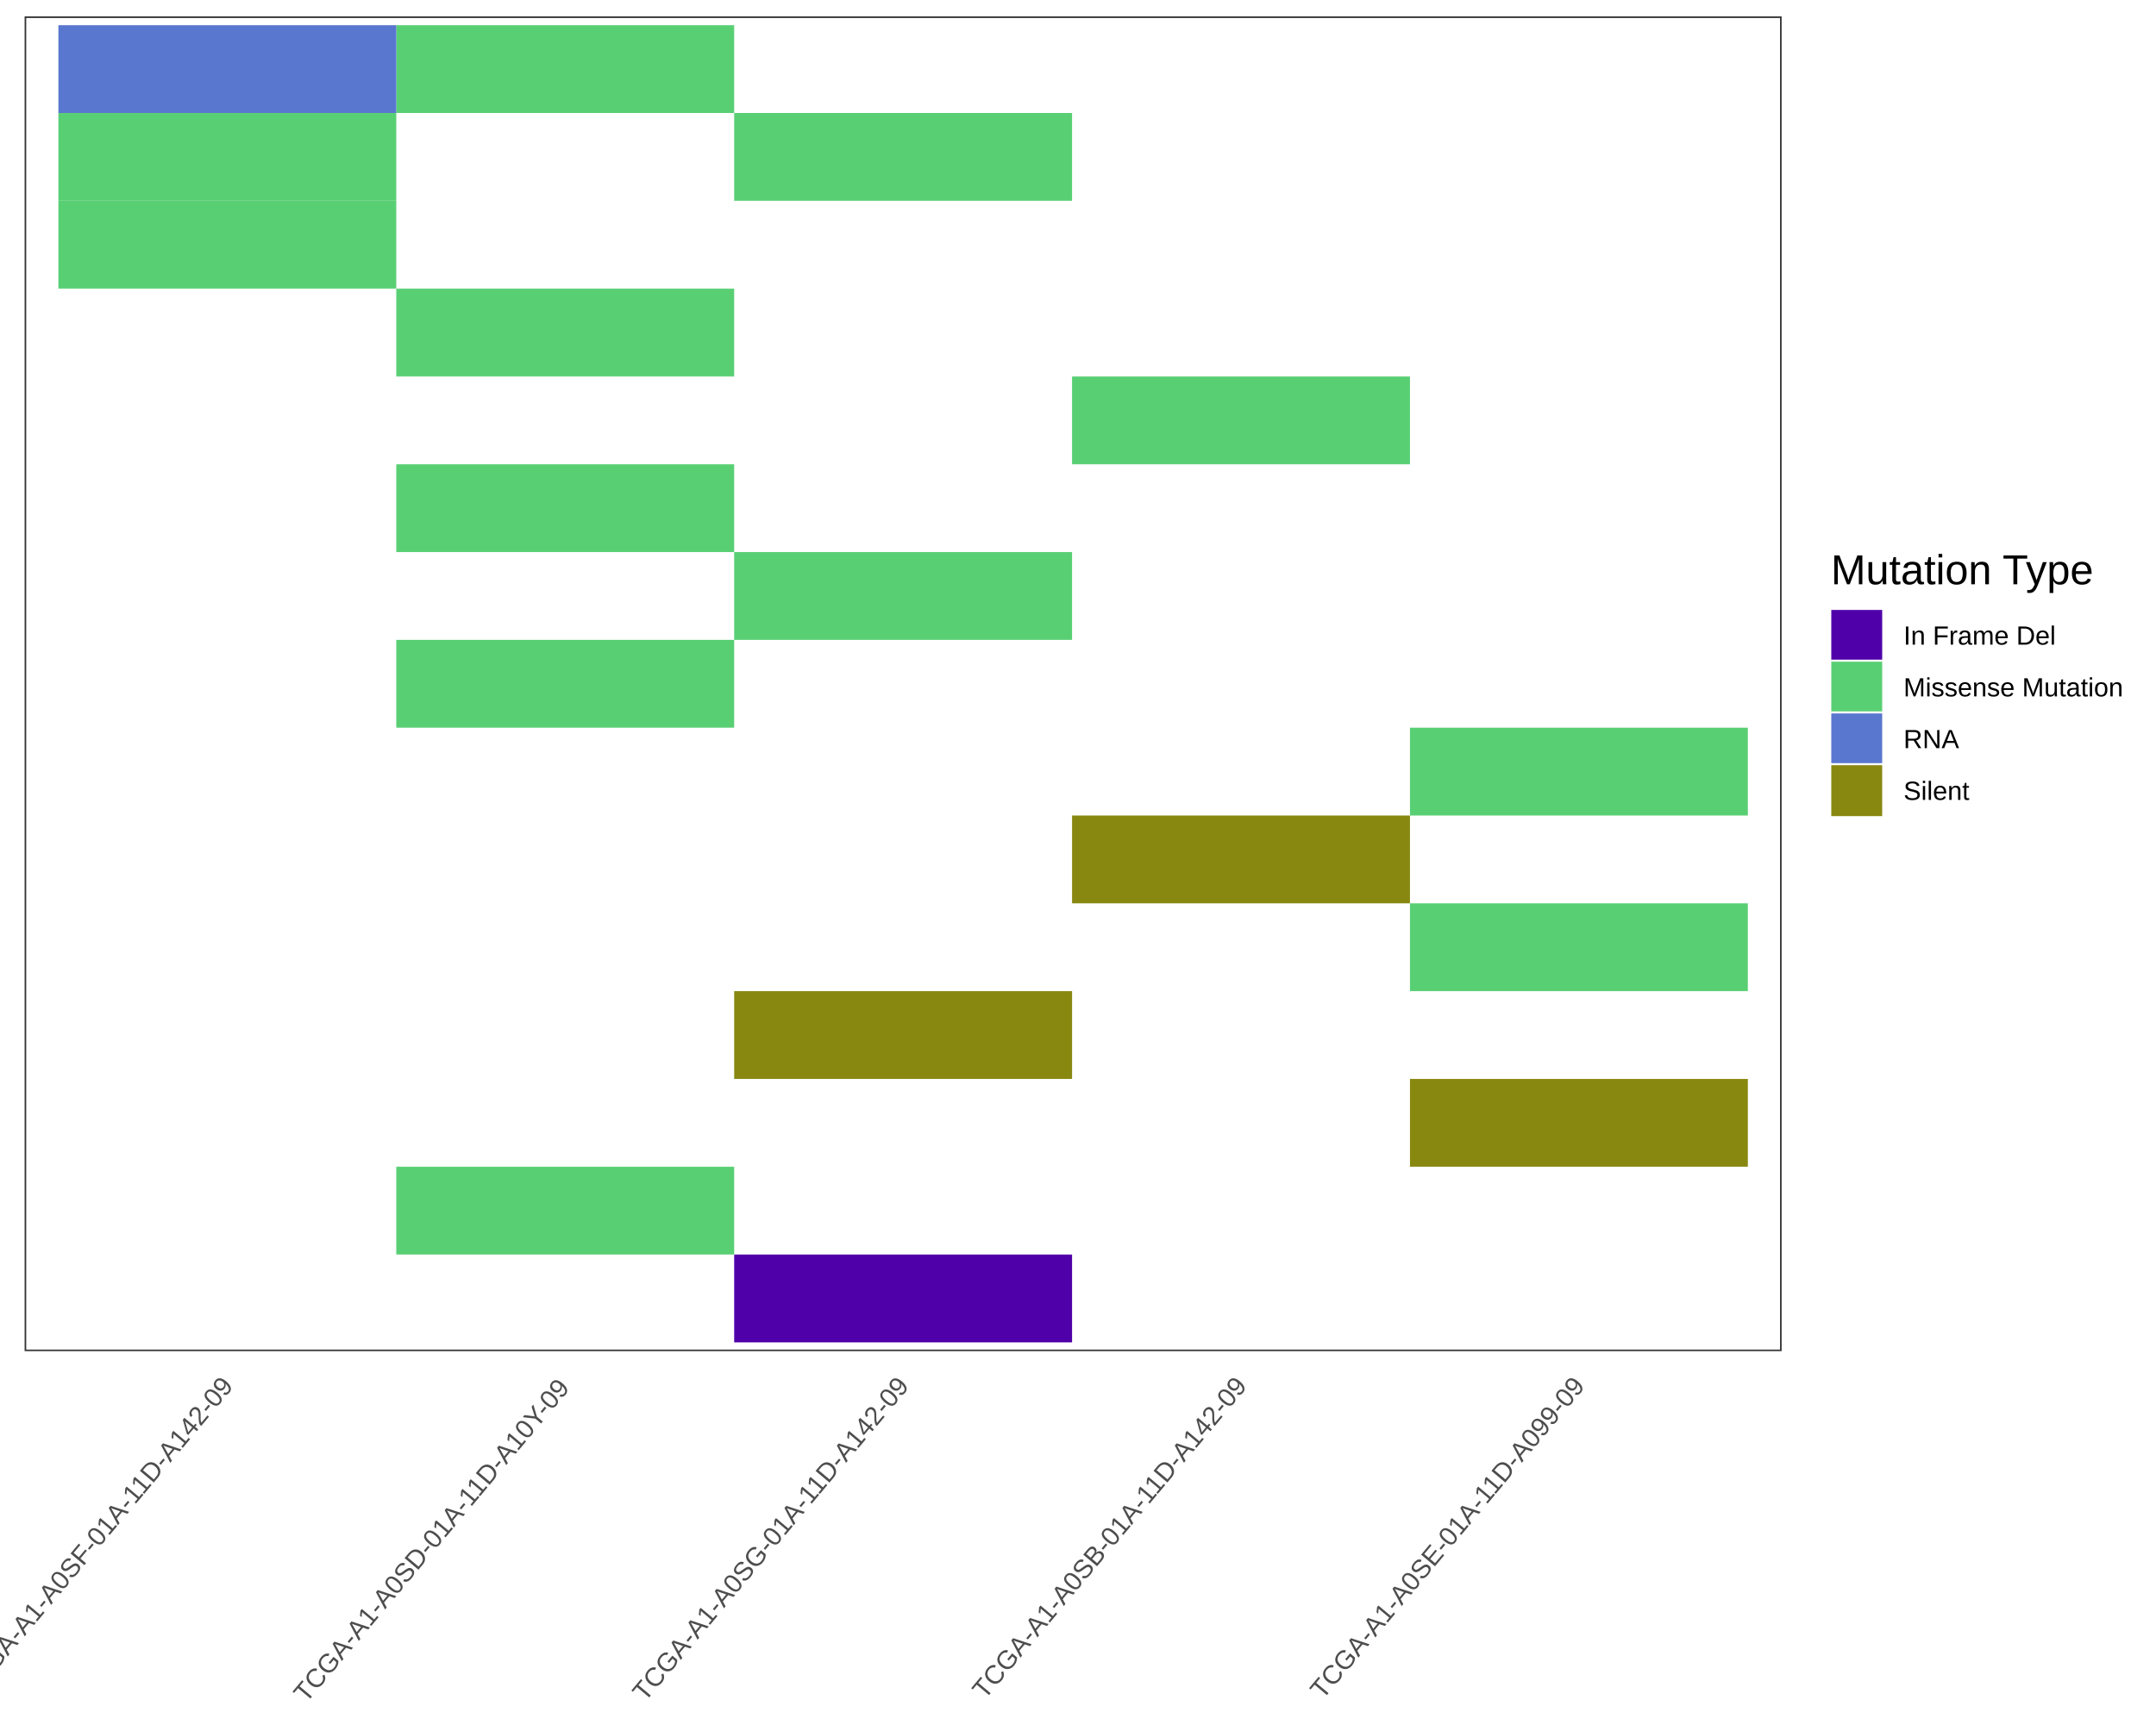
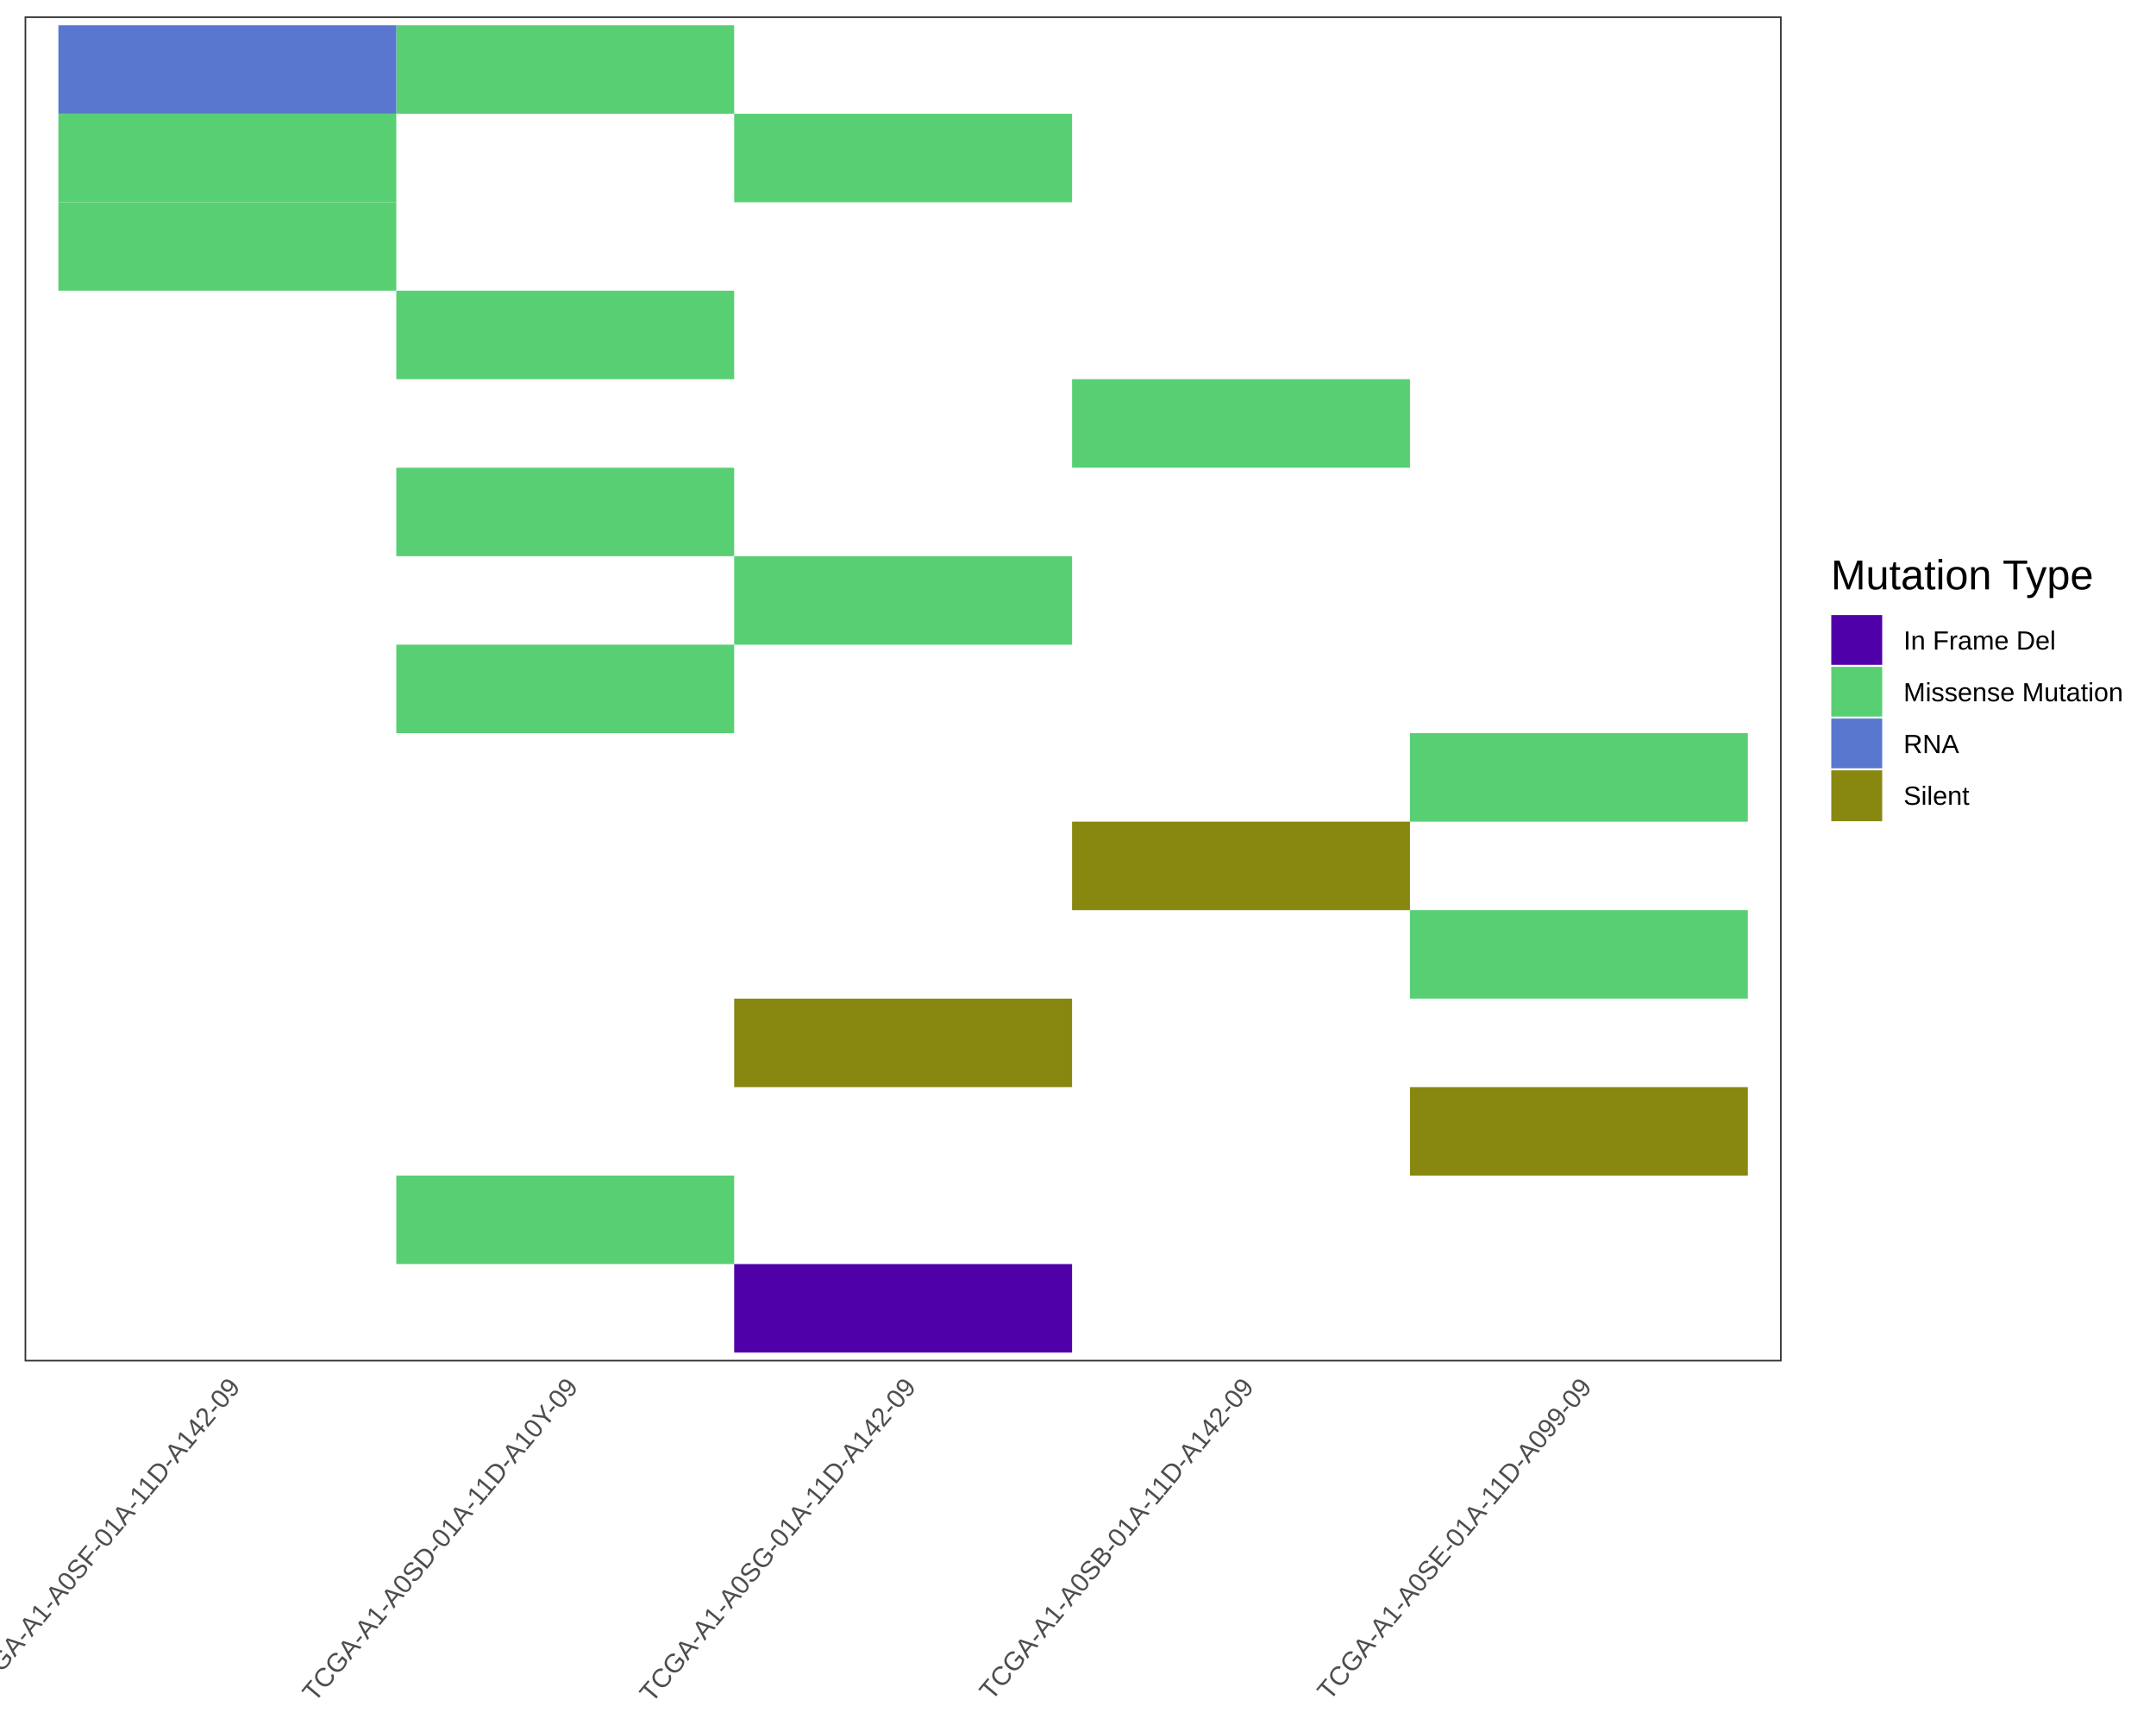
<svg xmlns="http://www.w3.org/2000/svg" viewBox="0 0 720.00 576.00">
  <defs>
    <style type="text/css">
-     line, polyline, path, rect, circle {
+     line, polyline, polygon, path, rect, circle {
      fill: none;
      stroke: #000000;
      stroke-linecap: round;
      stroke-linejoin: round;
      stroke-miterlimit: 10.00;
    }
  </style>
  </defs>
  <rect width="100%" height="100%" style="stroke: none; fill: #FFFFFF;" />
  <rect x="0.00" y="0.00" width="720.00" height="576.00" style="stroke-width: 1.07; stroke: #FFFFFF; fill: #FFFFFF;" />
  <defs>
-     <clipPath id="cpOC4yMTkxOHw1OTQuOTg0fDQ1MS4xNjl8NS40Nzk0NQ==">
-       <rect x="8.22" y="5.48" width="586.76" height="445.69" />
+     <clipPath id="cpOC4yMnw1OTQuOTh8NDU0LjU5fDUuNDg=">
+       <rect x="8.22" y="5.48" width="586.76" height="449.11" />
    </clipPath>
  </defs>
-   <rect x="8.22" y="5.48" width="586.76" height="445.69" style="stroke-width: 1.07; stroke: #FFFFFF; fill: #FFFFFF;" clip-path="url(#cpOC4yMTkxOHw1OTQuOTg0fDQ1MS4xNjl8NS40Nzk0NQ==)" />
-   <rect x="358.02" y="272.31" width="112.84" height="29.32" style="stroke-width: 0.21; stroke: none; stroke-linecap: butt; fill: #888811;" clip-path="url(#cpOC4yMTkxOHw1OTQuOTg0fDQ1MS4xNjl8NS40Nzk0NQ==)" />
-   <rect x="358.02" y="125.70" width="112.84" height="29.32" style="stroke-width: 0.21; stroke: none; stroke-linecap: butt; fill: #59CF74;" clip-path="url(#cpOC4yMTkxOHw1OTQuOTg0fDQ1MS4xNjl8NS40Nzk0NQ==)" />
-   <rect x="132.34" y="8.41" width="112.84" height="29.32" style="stroke-width: 0.21; stroke: none; stroke-linecap: butt; fill: #59CF74;" clip-path="url(#cpOC4yMTkxOHw1OTQuOTg0fDQ1MS4xNjl8NS40Nzk0NQ==)" />
-   <rect x="132.34" y="389.59" width="112.84" height="29.32" style="stroke-width: 0.21; stroke: none; stroke-linecap: butt; fill: #59CF74;" clip-path="url(#cpOC4yMTkxOHw1OTQuOTg0fDQ1MS4xNjl8NS40Nzk0NQ==)" />
-   <rect x="132.34" y="213.66" width="112.84" height="29.32" style="stroke-width: 0.21; stroke: none; stroke-linecap: butt; fill: #59CF74;" clip-path="url(#cpOC4yMTkxOHw1OTQuOTg0fDQ1MS4xNjl8NS40Nzk0NQ==)" />
-   <rect x="132.34" y="155.02" width="112.84" height="29.32" style="stroke-width: 0.21; stroke: none; stroke-linecap: butt; fill: #59CF74;" clip-path="url(#cpOC4yMTkxOHw1OTQuOTg0fDQ1MS4xNjl8NS40Nzk0NQ==)" />
-   <rect x="132.34" y="96.38" width="112.84" height="29.32" style="stroke-width: 0.21; stroke: none; stroke-linecap: butt; fill: #59CF74;" clip-path="url(#cpOC4yMTkxOHw1OTQuOTg0fDQ1MS4xNjl8NS40Nzk0NQ==)" />
-   <rect x="470.86" y="360.27" width="112.84" height="29.32" style="stroke-width: 0.21; stroke: none; stroke-linecap: butt; fill: #888811;" clip-path="url(#cpOC4yMTkxOHw1OTQuOTg0fDQ1MS4xNjl8NS40Nzk0NQ==)" />
-   <rect x="470.86" y="301.63" width="112.84" height="29.32" style="stroke-width: 0.21; stroke: none; stroke-linecap: butt; fill: #59CF74;" clip-path="url(#cpOC4yMTkxOHw1OTQuOTg0fDQ1MS4xNjl8NS40Nzk0NQ==)" />
-   <rect x="470.86" y="242.99" width="112.84" height="29.32" style="stroke-width: 0.21; stroke: none; stroke-linecap: butt; fill: #59CF74;" clip-path="url(#cpOC4yMTkxOHw1OTQuOTg0fDQ1MS4xNjl8NS40Nzk0NQ==)" />
-   <rect x="19.50" y="37.73" width="112.84" height="29.32" style="stroke-width: 0.21; stroke: none; stroke-linecap: butt; fill: #59CF74;" clip-path="url(#cpOC4yMTkxOHw1OTQuOTg0fDQ1MS4xNjl8NS40Nzk0NQ==)" />
-   <rect x="19.50" y="8.41" width="112.84" height="29.32" style="stroke-width: 0.21; stroke: none; stroke-linecap: butt; fill: #5977CF;" clip-path="url(#cpOC4yMTkxOHw1OTQuOTg0fDQ1MS4xNjl8NS40Nzk0NQ==)" />
-   <rect x="19.50" y="67.06" width="112.84" height="29.32" style="stroke-width: 0.21; stroke: none; stroke-linecap: butt; fill: #59CF74;" clip-path="url(#cpOC4yMTkxOHw1OTQuOTg0fDQ1MS4xNjl8NS40Nzk0NQ==)" />
-   <rect x="245.18" y="37.73" width="112.84" height="29.32" style="stroke-width: 0.21; stroke: none; stroke-linecap: butt; fill: #59CF74;" clip-path="url(#cpOC4yMTkxOHw1OTQuOTg0fDQ1MS4xNjl8NS40Nzk0NQ==)" />
-   <rect x="245.18" y="418.92" width="112.84" height="29.32" style="stroke-width: 0.21; stroke: none; stroke-linecap: butt; fill: #4F00A8;" clip-path="url(#cpOC4yMTkxOHw1OTQuOTg0fDQ1MS4xNjl8NS40Nzk0NQ==)" />
-   <rect x="245.18" y="330.95" width="112.84" height="29.32" style="stroke-width: 0.21; stroke: none; stroke-linecap: butt; fill: #888811;" clip-path="url(#cpOC4yMTkxOHw1OTQuOTg0fDQ1MS4xNjl8NS40Nzk0NQ==)" />
-   <rect x="245.18" y="184.34" width="112.84" height="29.32" style="stroke-width: 0.21; stroke: none; stroke-linecap: butt; fill: #59CF74;" clip-path="url(#cpOC4yMTkxOHw1OTQuOTg0fDQ1MS4xNjl8NS40Nzk0NQ==)" />
-   <rect x="8.22" y="5.48" width="586.76" height="445.69" style="stroke-width: 1.07; stroke: #333333;" clip-path="url(#cpOC4yMTkxOHw1OTQuOTg0fDQ1MS4xNjl8NS40Nzk0NQ==)" />
+   <rect x="8.22" y="5.48" width="586.76" height="449.11" style="stroke-width: 1.07; stroke: #FFFFFF; fill: #FFFFFF;" clip-path="url(#cpOC4yMnw1OTQuOTh8NDU0LjU5fDUuNDg=)" />
+   <rect x="358.02" y="274.36" width="112.84" height="29.55" style="stroke-width: 0.21; stroke: none; stroke-linecap: butt; fill: #888811;" clip-path="url(#cpOC4yMnw1OTQuOTh8NDU0LjU5fDUuNDg=)" />
+   <rect x="358.02" y="126.62" width="112.84" height="29.55" style="stroke-width: 0.21; stroke: none; stroke-linecap: butt; fill: #59CF74;" clip-path="url(#cpOC4yMnw1OTQuOTh8NDU0LjU5fDUuNDg=)" />
+   <rect x="132.34" y="8.43" width="112.84" height="29.55" style="stroke-width: 0.21; stroke: none; stroke-linecap: butt; fill: #59CF74;" clip-path="url(#cpOC4yMnw1OTQuOTh8NDU0LjU5fDUuNDg=)" />
+   <rect x="132.34" y="392.54" width="112.84" height="29.55" style="stroke-width: 0.21; stroke: none; stroke-linecap: butt; fill: #59CF74;" clip-path="url(#cpOC4yMnw1OTQuOTh8NDU0LjU5fDUuNDg=)" />
+   <rect x="132.34" y="215.26" width="112.84" height="29.55" style="stroke-width: 0.21; stroke: none; stroke-linecap: butt; fill: #59CF74;" clip-path="url(#cpOC4yMnw1OTQuOTh8NDU0LjU5fDUuNDg=)" />
+   <rect x="132.34" y="156.17" width="112.84" height="29.55" style="stroke-width: 0.21; stroke: none; stroke-linecap: butt; fill: #59CF74;" clip-path="url(#cpOC4yMnw1OTQuOTh8NDU0LjU5fDUuNDg=)" />
+   <rect x="132.34" y="97.07" width="112.84" height="29.55" style="stroke-width: 0.21; stroke: none; stroke-linecap: butt; fill: #59CF74;" clip-path="url(#cpOC4yMnw1OTQuOTh8NDU0LjU5fDUuNDg=)" />
+   <rect x="470.86" y="363.00" width="112.84" height="29.55" style="stroke-width: 0.21; stroke: none; stroke-linecap: butt; fill: #888811;" clip-path="url(#cpOC4yMnw1OTQuOTh8NDU0LjU5fDUuNDg=)" />
+   <rect x="470.86" y="303.90" width="112.84" height="29.55" style="stroke-width: 0.21; stroke: none; stroke-linecap: butt; fill: #59CF74;" clip-path="url(#cpOC4yMnw1OTQuOTh8NDU0LjU5fDUuNDg=)" />
+   <rect x="470.86" y="244.81" width="112.84" height="29.55" style="stroke-width: 0.21; stroke: none; stroke-linecap: butt; fill: #59CF74;" clip-path="url(#cpOC4yMnw1OTQuOTh8NDU0LjU5fDUuNDg=)" />
+   <rect x="19.50" y="37.98" width="112.84" height="29.55" style="stroke-width: 0.21; stroke: none; stroke-linecap: butt; fill: #59CF74;" clip-path="url(#cpOC4yMnw1OTQuOTh8NDU0LjU5fDUuNDg=)" />
+   <rect x="19.50" y="8.43" width="112.84" height="29.55" style="stroke-width: 0.21; stroke: none; stroke-linecap: butt; fill: #5977CF;" clip-path="url(#cpOC4yMnw1OTQuOTh8NDU0LjU5fDUuNDg=)" />
+   <rect x="19.50" y="67.53" width="112.84" height="29.55" style="stroke-width: 0.21; stroke: none; stroke-linecap: butt; fill: #59CF74;" clip-path="url(#cpOC4yMnw1OTQuOTh8NDU0LjU5fDUuNDg=)" />
+   <rect x="245.18" y="37.98" width="112.84" height="29.55" style="stroke-width: 0.21; stroke: none; stroke-linecap: butt; fill: #59CF74;" clip-path="url(#cpOC4yMnw1OTQuOTh8NDU0LjU5fDUuNDg=)" />
+   <rect x="245.18" y="422.09" width="112.84" height="29.55" style="stroke-width: 0.21; stroke: none; stroke-linecap: butt; fill: #4F00A8;" clip-path="url(#cpOC4yMnw1OTQuOTh8NDU0LjU5fDUuNDg=)" />
+   <rect x="245.18" y="333.45" width="112.84" height="29.55" style="stroke-width: 0.21; stroke: none; stroke-linecap: butt; fill: #888811;" clip-path="url(#cpOC4yMnw1OTQuOTh8NDU0LjU5fDUuNDg=)" />
+   <rect x="245.18" y="185.72" width="112.84" height="29.55" style="stroke-width: 0.21; stroke: none; stroke-linecap: butt; fill: #59CF74;" clip-path="url(#cpOC4yMnw1OTQuOTh8NDU0LjU5fDUuNDg=)" />
+   <rect x="8.22" y="5.48" width="586.76" height="449.11" style="stroke-width: 1.07; stroke: #333333;" clip-path="url(#cpOC4yMnw1OTQuOTh8NDU0LjU5fDUuNDg=)" />
  <defs>
-     <clipPath id="cpMHw3MjB8NTc2fDA=">
+     <clipPath id="cpMC4wMHw3MjAuMDB8NTc2LjAwfDAuMDA=">
      <rect x="0.00" y="0.00" width="720.00" height="576.00" />
    </clipPath>
  </defs>
-   <g clip-path="url(#cpMHw3MjB8NTc2fDA=)">
-     <text transform="translate(-9.36,567.37) rotate(-50)" style="font-size: 8.80px; fill: #4D4D4D; font-family: Liberation Sans;" textLength="140.05px" lengthAdjust="spacingAndGlyphs">TCGA-A1-A0SF-01A-11D-A142-09</text>
+   <g clip-path="url(#cpMC4wMHw3MjAuMDB8NTc2LjAwfDAuMDA=)">
+     <text transform="translate(-7.01,567.77) rotate(-50)" style="font-size: 8.80px; fill: #4D4D4D; font-family: Liberation Sans;" textLength="136.23px" lengthAdjust="spacingAndGlyphs">TCGA-A1-A0SF-01A-11D-A142-09</text>
  </g>
-   <g clip-path="url(#cpMHw3MjB8NTc2fDA=)">
-     <text transform="translate(102.19,568.90) rotate(-50)" style="font-size: 8.80px; fill: #4D4D4D; font-family: Liberation Sans;" textLength="142.05px" lengthAdjust="spacingAndGlyphs">TCGA-A1-A0SD-01A-11D-A10Y-09</text>
+   <g clip-path="url(#cpMC4wMHw3MjAuMDB8NTc2LjAwfDAuMDA=)">
+     <text transform="translate(105.08,568.66) rotate(-50)" style="font-size: 8.80px; fill: #4D4D4D; font-family: Liberation Sans;" textLength="137.39px" lengthAdjust="spacingAndGlyphs">TCGA-A1-A0SD-01A-11D-A10Y-09</text>
  </g>
-   <g clip-path="url(#cpMHw3MjB8NTc2fDA=)">
-     <text transform="translate(215.35,568.52) rotate(-50)" style="font-size: 8.80px; fill: #4D4D4D; font-family: Liberation Sans;" textLength="141.56px" lengthAdjust="spacingAndGlyphs">TCGA-A1-A0SG-01A-11D-A142-09</text>
+   <g clip-path="url(#cpMC4wMHw3MjAuMDB8NTc2LjAwfDAuMDA=)">
+     <text transform="translate(217.72,568.90) rotate(-50)" style="font-size: 8.80px; fill: #4D4D4D; font-family: Liberation Sans;" textLength="137.70px" lengthAdjust="spacingAndGlyphs">TCGA-A1-A0SG-01A-11D-A142-09</text>
  </g>
-   <g clip-path="url(#cpMHw3MjB8NTc2fDA=)">
-     <text transform="translate(328.83,567.75) rotate(-50)" style="font-size: 8.80px; fill: #4D4D4D; font-family: Liberation Sans;" textLength="140.56px" lengthAdjust="spacingAndGlyphs">TCGA-A1-A0SB-01A-11D-A142-09</text>
+   <g clip-path="url(#cpMC4wMHw3MjAuMDB8NTc2LjAwfDAuMDA=)">
+     <text transform="translate(331.18,568.16) rotate(-50)" style="font-size: 8.80px; fill: #4D4D4D; font-family: Liberation Sans;" textLength="136.73px" lengthAdjust="spacingAndGlyphs">TCGA-A1-A0SB-01A-11D-A142-09</text>
  </g>
-   <g clip-path="url(#cpMHw3MjB8NTc2fDA=)">
-     <text transform="translate(441.67,567.75) rotate(-50)" style="font-size: 8.80px; fill: #4D4D4D; font-family: Liberation Sans;" textLength="140.56px" lengthAdjust="spacingAndGlyphs">TCGA-A1-A0SE-01A-11D-A099-09</text>
+   <g clip-path="url(#cpMC4wMHw3MjAuMDB8NTc2LjAwfDAuMDA=)">
+     <text transform="translate(444.02,568.16) rotate(-50)" style="font-size: 8.80px; fill: #4D4D4D; font-family: Liberation Sans;" textLength="136.73px" lengthAdjust="spacingAndGlyphs">TCGA-A1-A0SE-01A-11D-A099-09</text>
  </g>
-   <rect x="605.94" y="178.52" width="108.58" height="99.60" style="stroke-width: 1.07; stroke: none; fill: #FFFFFF;" clip-path="url(#cpMHw3MjB8NTc2fDA=)" />
-   <g clip-path="url(#cpMHw3MjB8NTc2fDA=)">
-     <text x="611.42" y="195.09" style="font-size: 14.00px; font-family: Liberation Sans;" textLength="88.71px" lengthAdjust="spacingAndGlyphs">Mutation Type</text>
+   <rect x="605.94" y="180.24" width="108.58" height="99.60" style="stroke-width: 1.07; stroke: none; fill: #FFFFFF;" clip-path="url(#cpMC4wMHw3MjAuMDB8NTc2LjAwfDAuMDA=)" />
+   <g clip-path="url(#cpMC4wMHw3MjAuMDB8NTc2LjAwfDAuMDA=)">
+     <text x="611.42" y="196.80" style="font-size: 14.00px; font-family: Liberation Sans;" textLength="87.66px" lengthAdjust="spacingAndGlyphs">Mutation Type</text>
  </g>
-   <rect x="611.42" y="203.52" width="17.28" height="17.28" style="stroke-width: 1.07; stroke: #FFFFFF; fill: #F2F2F2;" clip-path="url(#cpMHw3MjB8NTc2fDA=)" />
-   <rect x="611.56" y="203.67" width="17.00" height="17.00" style="stroke-width: 0.21; stroke: none; stroke-linejoin: miter; fill: #4F00A8;" clip-path="url(#cpMHw3MjB8NTc2fDA=)" />
-   <rect x="611.42" y="220.80" width="17.28" height="17.28" style="stroke-width: 1.07; stroke: #FFFFFF; fill: #F2F2F2;" clip-path="url(#cpMHw3MjB8NTc2fDA=)" />
-   <rect x="611.56" y="220.95" width="17.00" height="17.00" style="stroke-width: 0.21; stroke: none; stroke-linejoin: miter; fill: #59CF74;" clip-path="url(#cpMHw3MjB8NTc2fDA=)" />
-   <rect x="611.42" y="238.08" width="17.28" height="17.28" style="stroke-width: 1.07; stroke: #FFFFFF; fill: #F2F2F2;" clip-path="url(#cpMHw3MjB8NTc2fDA=)" />
-   <rect x="611.56" y="238.23" width="17.00" height="17.00" style="stroke-width: 0.21; stroke: none; stroke-linejoin: miter; fill: #5977CF;" clip-path="url(#cpMHw3MjB8NTc2fDA=)" />
-   <rect x="611.42" y="255.36" width="17.28" height="17.28" style="stroke-width: 1.07; stroke: #FFFFFF; fill: #F2F2F2;" clip-path="url(#cpMHw3MjB8NTc2fDA=)" />
-   <rect x="611.56" y="255.51" width="17.00" height="17.00" style="stroke-width: 0.21; stroke: none; stroke-linejoin: miter; fill: #888811;" clip-path="url(#cpMHw3MjB8NTc2fDA=)" />
-   <g clip-path="url(#cpMHw3MjB8NTc2fDA=)">
-     <text x="635.68" y="215.26" style="font-size: 8.80px; font-family: Liberation Sans;" textLength="52.01px" lengthAdjust="spacingAndGlyphs">In Frame Del</text>
+   <rect x="611.42" y="205.24" width="17.28" height="17.28" style="stroke-width: 1.07; stroke: #FFFFFF; fill: #F2F2F2;" clip-path="url(#cpMC4wMHw3MjAuMDB8NTc2LjAwfDAuMDA=)" />
+   <rect x="611.56" y="205.38" width="17.00" height="17.00" style="stroke-width: 0.21; stroke: none; stroke-linejoin: miter; fill: #4F00A8;" clip-path="url(#cpMC4wMHw3MjAuMDB8NTc2LjAwfDAuMDA=)" />
+   <rect x="611.42" y="222.52" width="17.28" height="17.28" style="stroke-width: 1.07; stroke: #FFFFFF; fill: #F2F2F2;" clip-path="url(#cpMC4wMHw3MjAuMDB8NTc2LjAwfDAuMDA=)" />
+   <rect x="611.56" y="222.66" width="17.00" height="17.00" style="stroke-width: 0.21; stroke: none; stroke-linejoin: miter; fill: #59CF74;" clip-path="url(#cpMC4wMHw3MjAuMDB8NTc2LjAwfDAuMDA=)" />
+   <rect x="611.42" y="239.80" width="17.28" height="17.28" style="stroke-width: 1.07; stroke: #FFFFFF; fill: #F2F2F2;" clip-path="url(#cpMC4wMHw3MjAuMDB8NTc2LjAwfDAuMDA=)" />
+   <rect x="611.56" y="239.94" width="17.00" height="17.00" style="stroke-width: 0.21; stroke: none; stroke-linejoin: miter; fill: #5977CF;" clip-path="url(#cpMC4wMHw3MjAuMDB8NTc2LjAwfDAuMDA=)" />
+   <rect x="611.42" y="257.08" width="17.28" height="17.28" style="stroke-width: 1.07; stroke: #FFFFFF; fill: #F2F2F2;" clip-path="url(#cpMC4wMHw3MjAuMDB8NTc2LjAwfDAuMDA=)" />
+   <rect x="611.56" y="257.22" width="17.00" height="17.00" style="stroke-width: 0.21; stroke: none; stroke-linejoin: miter; fill: #888811;" clip-path="url(#cpMC4wMHw3MjAuMDB8NTc2LjAwfDAuMDA=)" />
+   <g clip-path="url(#cpMC4wMHw3MjAuMDB8NTc2LjAwfDAuMDA=)">
+     <text x="635.68" y="216.90" style="font-size: 8.80px; font-family: Liberation Sans;" textLength="50.81px" lengthAdjust="spacingAndGlyphs">In Frame Del</text>
  </g>
-   <g clip-path="url(#cpMHw3MjB8NTc2fDA=)">
-     <text x="635.68" y="232.54" style="font-size: 8.80px; font-family: Liberation Sans;" textLength="75.03px" lengthAdjust="spacingAndGlyphs">Missense Mutation</text>
+   <g clip-path="url(#cpMC4wMHw3MjAuMDB8NTc2LjAwfDAuMDA=)">
+     <text x="635.68" y="234.18" style="font-size: 8.80px; font-family: Liberation Sans;" textLength="73.33px" lengthAdjust="spacingAndGlyphs">Missense Mutation</text>
  </g>
-   <g clip-path="url(#cpMHw3MjB8NTc2fDA=)">
-     <text x="635.68" y="249.82" style="font-size: 8.80px; font-family: Liberation Sans;" textLength="19.00px" lengthAdjust="spacingAndGlyphs">RNA</text>
+   <g clip-path="url(#cpMC4wMHw3MjAuMDB8NTc2LjAwfDAuMDA=)">
+     <text x="635.68" y="251.46" style="font-size: 8.80px; font-family: Liberation Sans;" textLength="18.59px" lengthAdjust="spacingAndGlyphs">RNA</text>
  </g>
-   <g clip-path="url(#cpMHw3MjB8NTc2fDA=)">
-     <text x="635.68" y="267.10" style="font-size: 8.80px; font-family: Liberation Sans;" textLength="22.51px" lengthAdjust="spacingAndGlyphs">Silent</text>
+   <g clip-path="url(#cpMC4wMHw3MjAuMDB8NTc2LjAwfDAuMDA=)">
+     <text x="635.68" y="268.74" style="font-size: 8.80px; font-family: Liberation Sans;" textLength="22.00px" lengthAdjust="spacingAndGlyphs">Silent</text>
  </g>
</svg>
